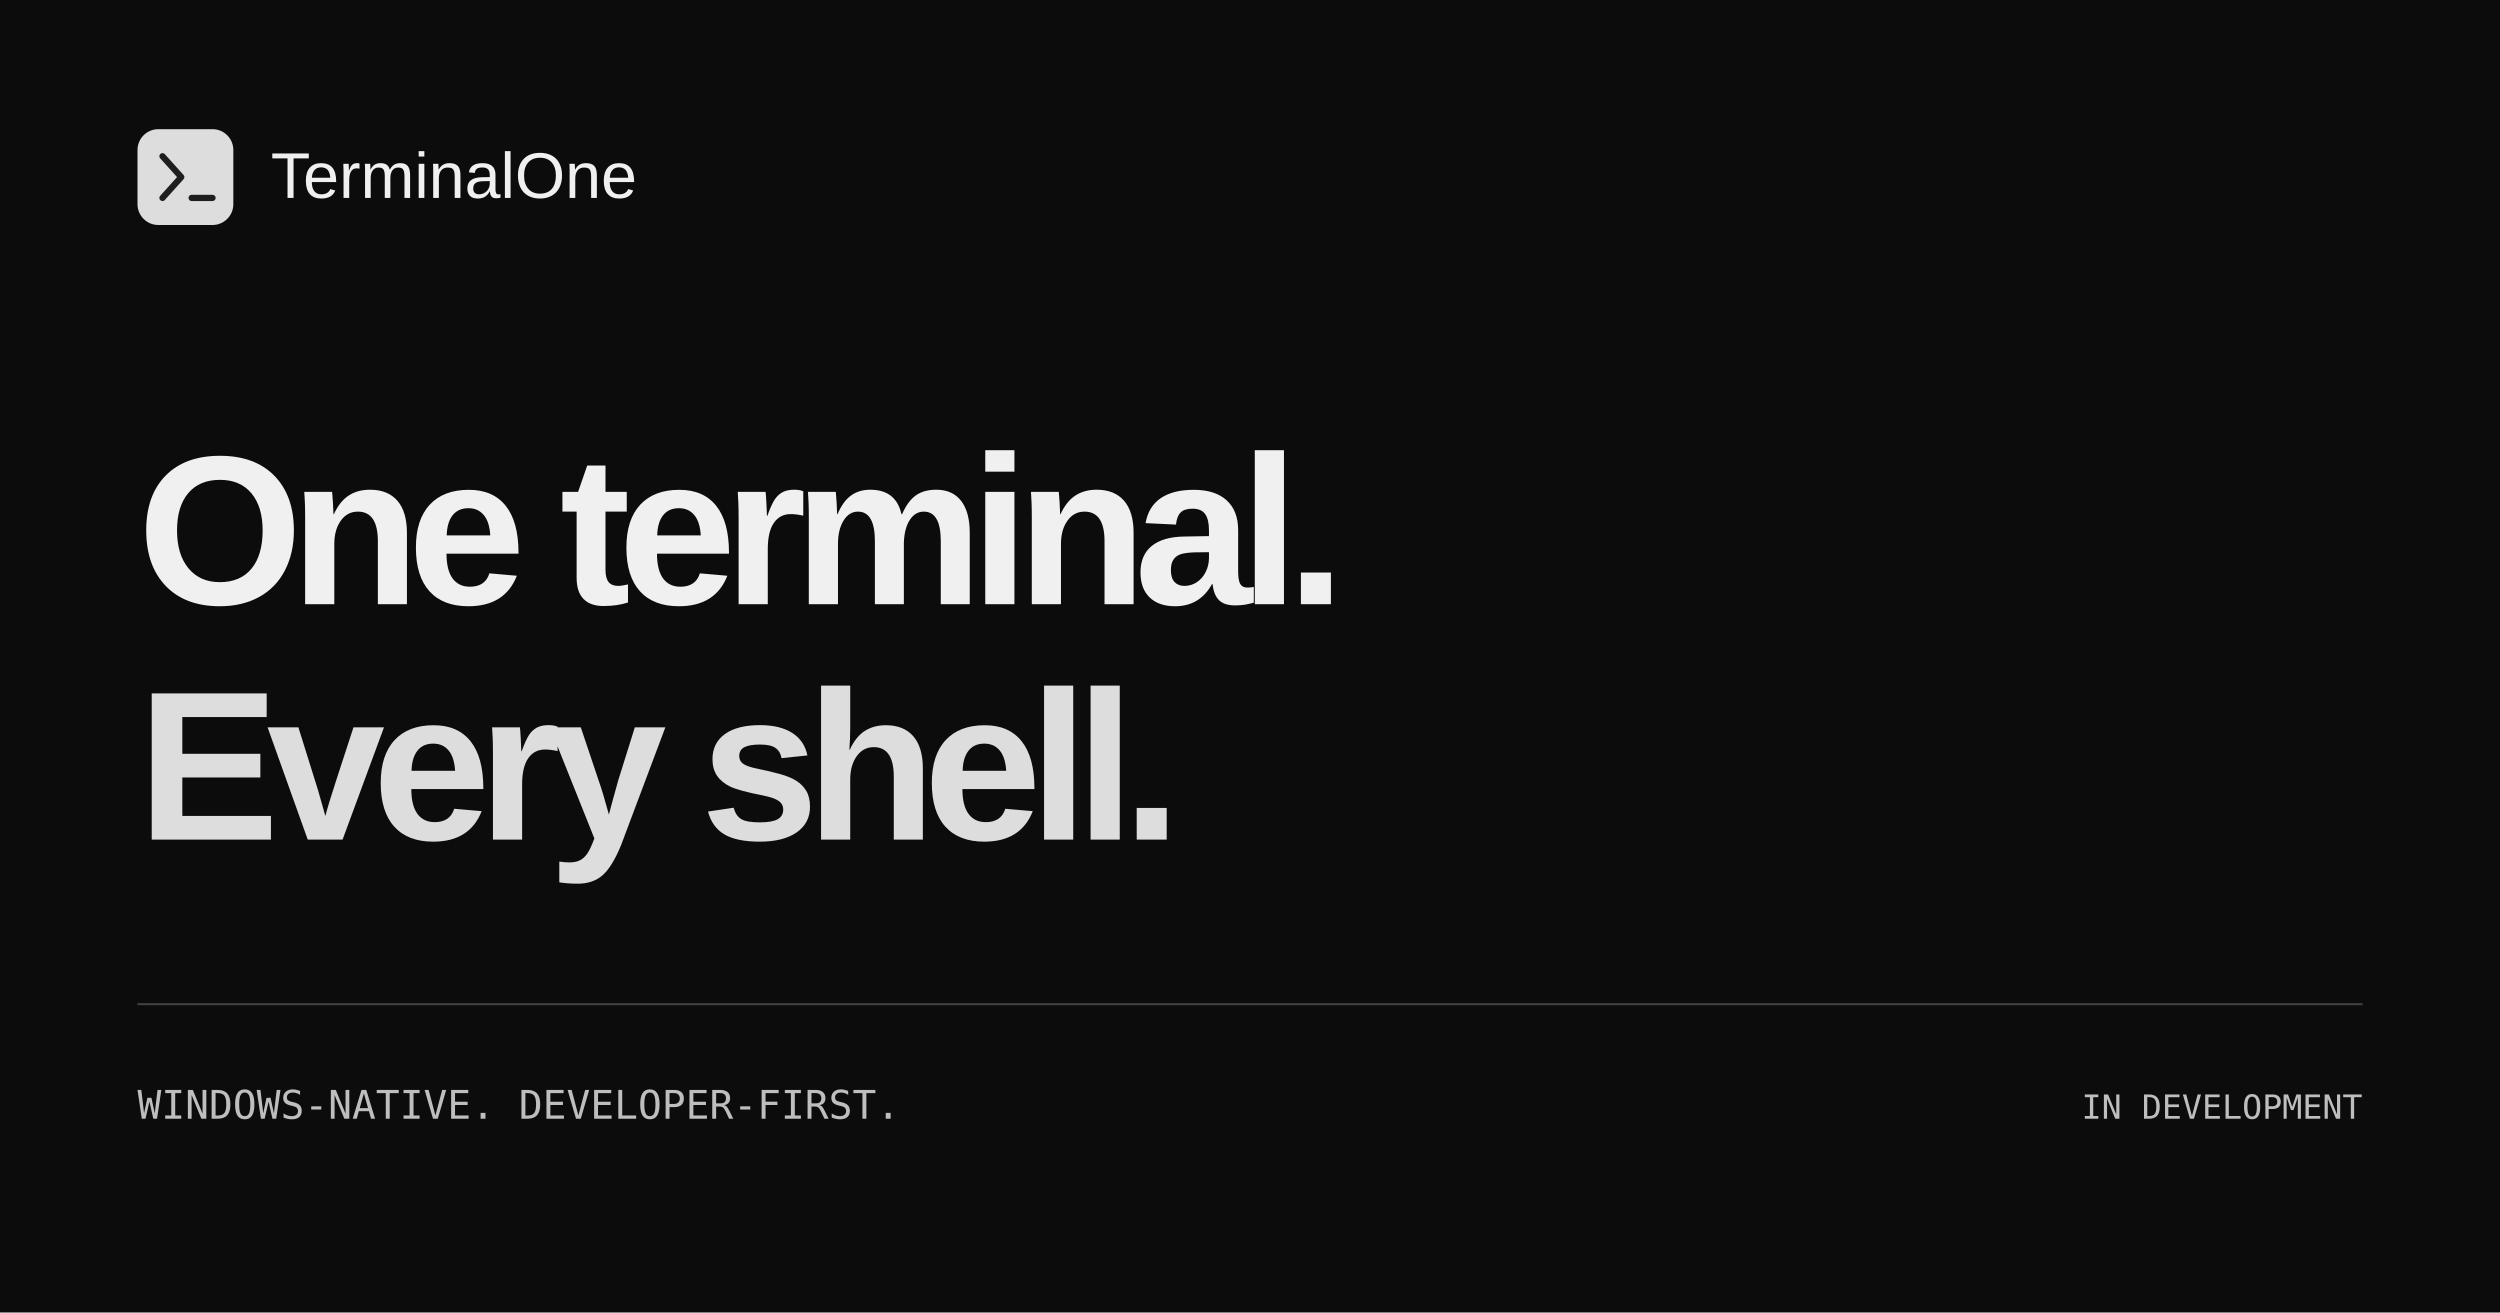
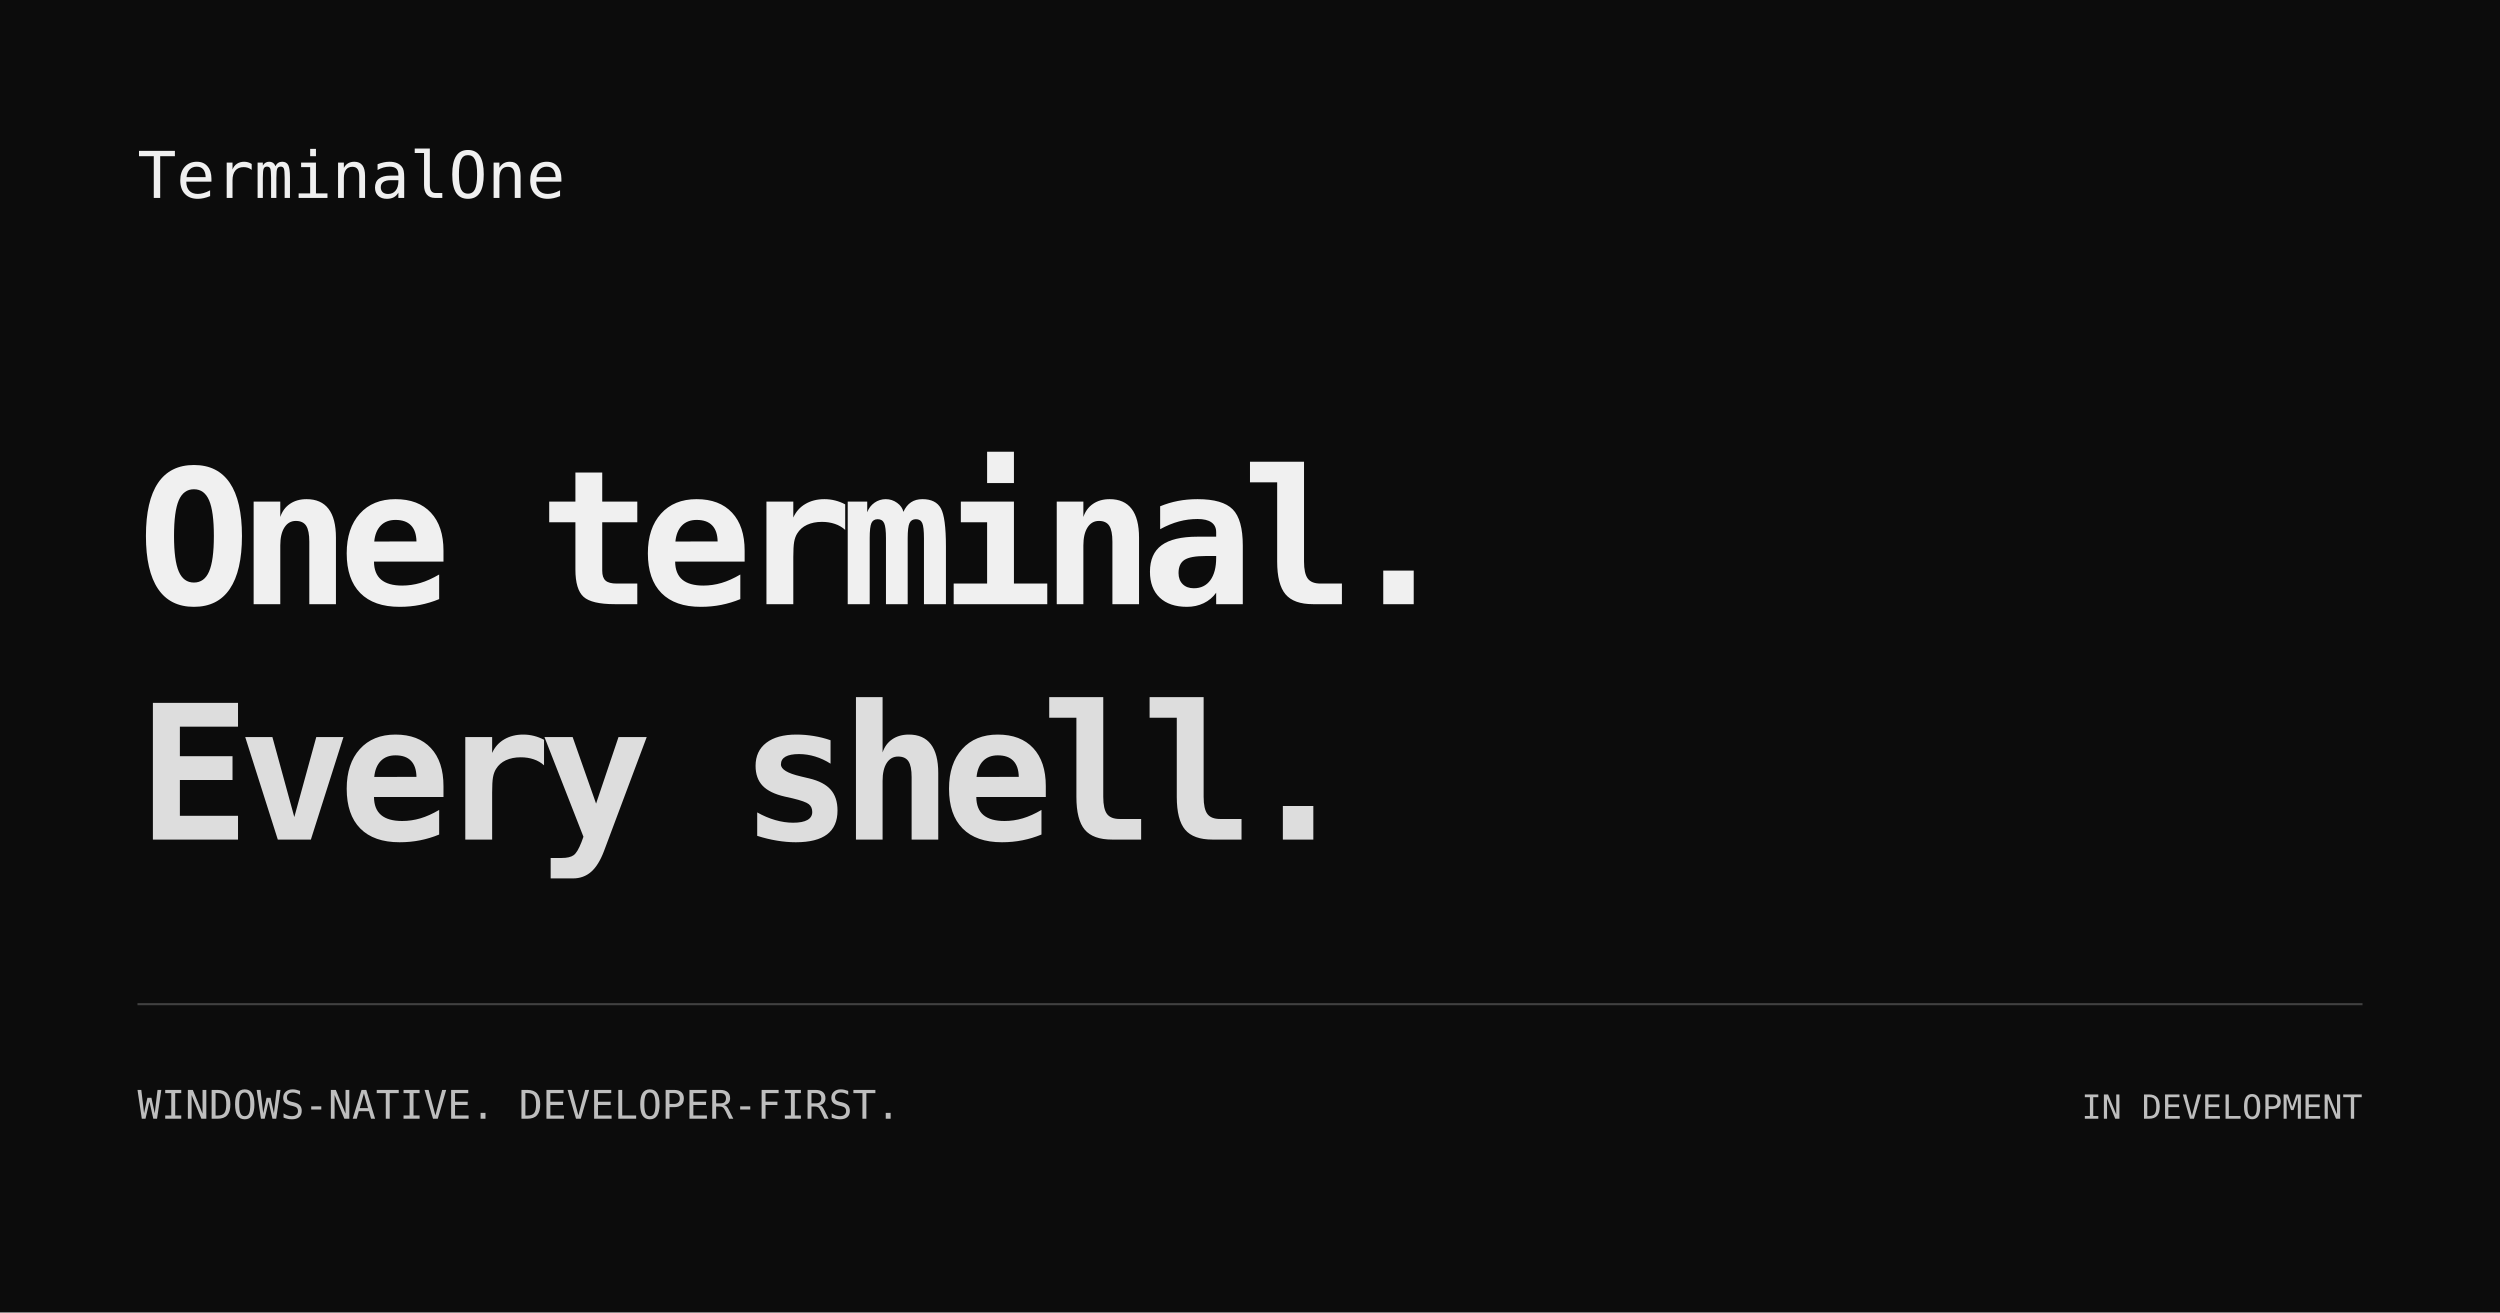
<svg xmlns="http://www.w3.org/2000/svg" width="1200" height="630" viewBox="0 0 1200 630">
  <rect width="1200" height="630" fill="#0c0c0c" />
-   <rect x="66" y="62" width="46" height="46" rx="10" fill="#dddddd" />
-   <path d="m78 75 9 10-9 10m14 0h10" fill="none" stroke="#1e1e1e" stroke-width="3" stroke-linecap="round" stroke-linejoin="round" />
-   <text x="130" y="95" font-family="Arial,sans-serif" font-size="31" fill="#f0f0f0">TerminalOne</text>
-   <text x="66" y="290" font-family="Arial,sans-serif" font-size="102" font-weight="600" letter-spacing="-6" fill="#f0f0f0">One terminal.</text>
-   <text x="66" y="403" font-family="Arial,sans-serif" font-size="102" font-weight="600" letter-spacing="-6" fill="#dddddd">Every shell.</text>
+   <text x="66" y="95" font-family="Consolas,monospace" font-size="31" fill="#f0f0f0">TerminalOne</text>
+   <text x="66" y="290" font-family="Consolas,monospace" font-size="90" font-weight="600" letter-spacing="-6" fill="#f0f0f0">One terminal.</text>
+   <text x="66" y="403" font-family="Consolas,monospace" font-size="90" font-weight="600" letter-spacing="-6" fill="#dddddd">Every shell.</text>
  <path d="M66 482h1068" stroke="#414141" />
  <text x="66" y="537" font-family="Consolas,monospace" font-size="19" fill="#bebebe">WINDOWS-NATIVE. DEVELOPER-FIRST.</text>
  <text x="1134" y="537" text-anchor="end" font-family="Consolas,monospace" font-size="16" fill="#bebebe">IN DEVELOPMENT</text>
</svg>
